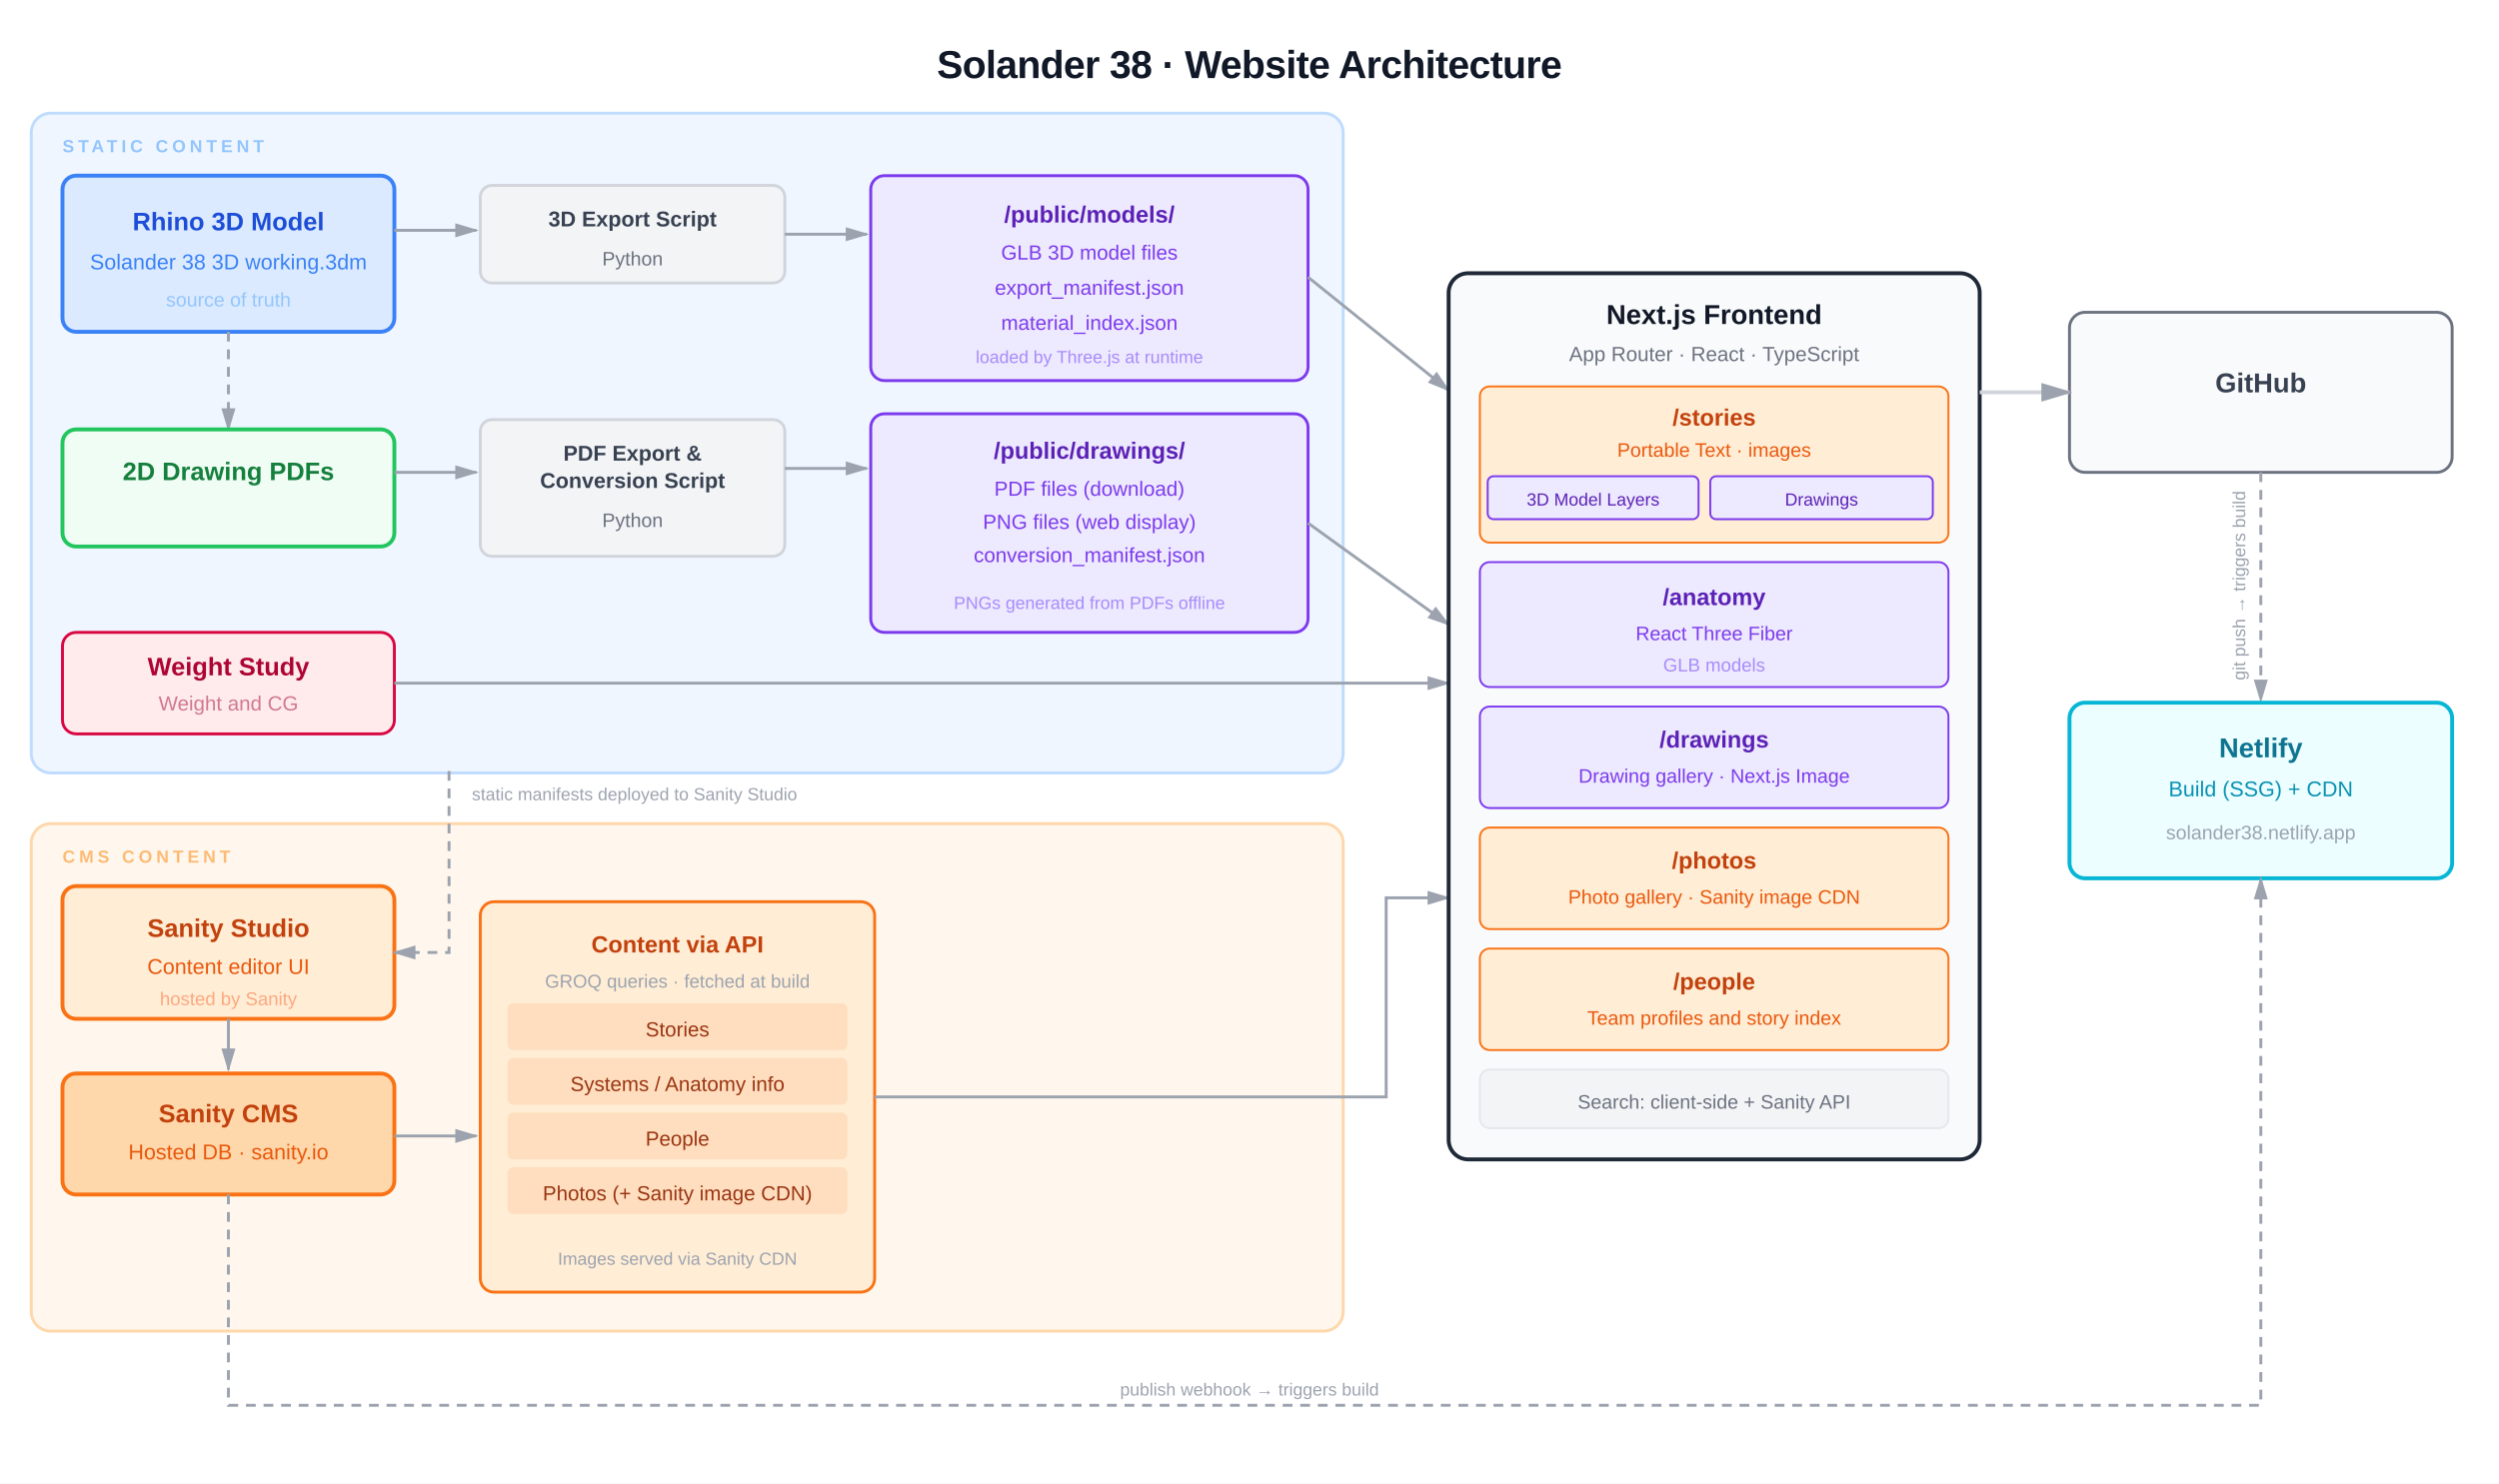
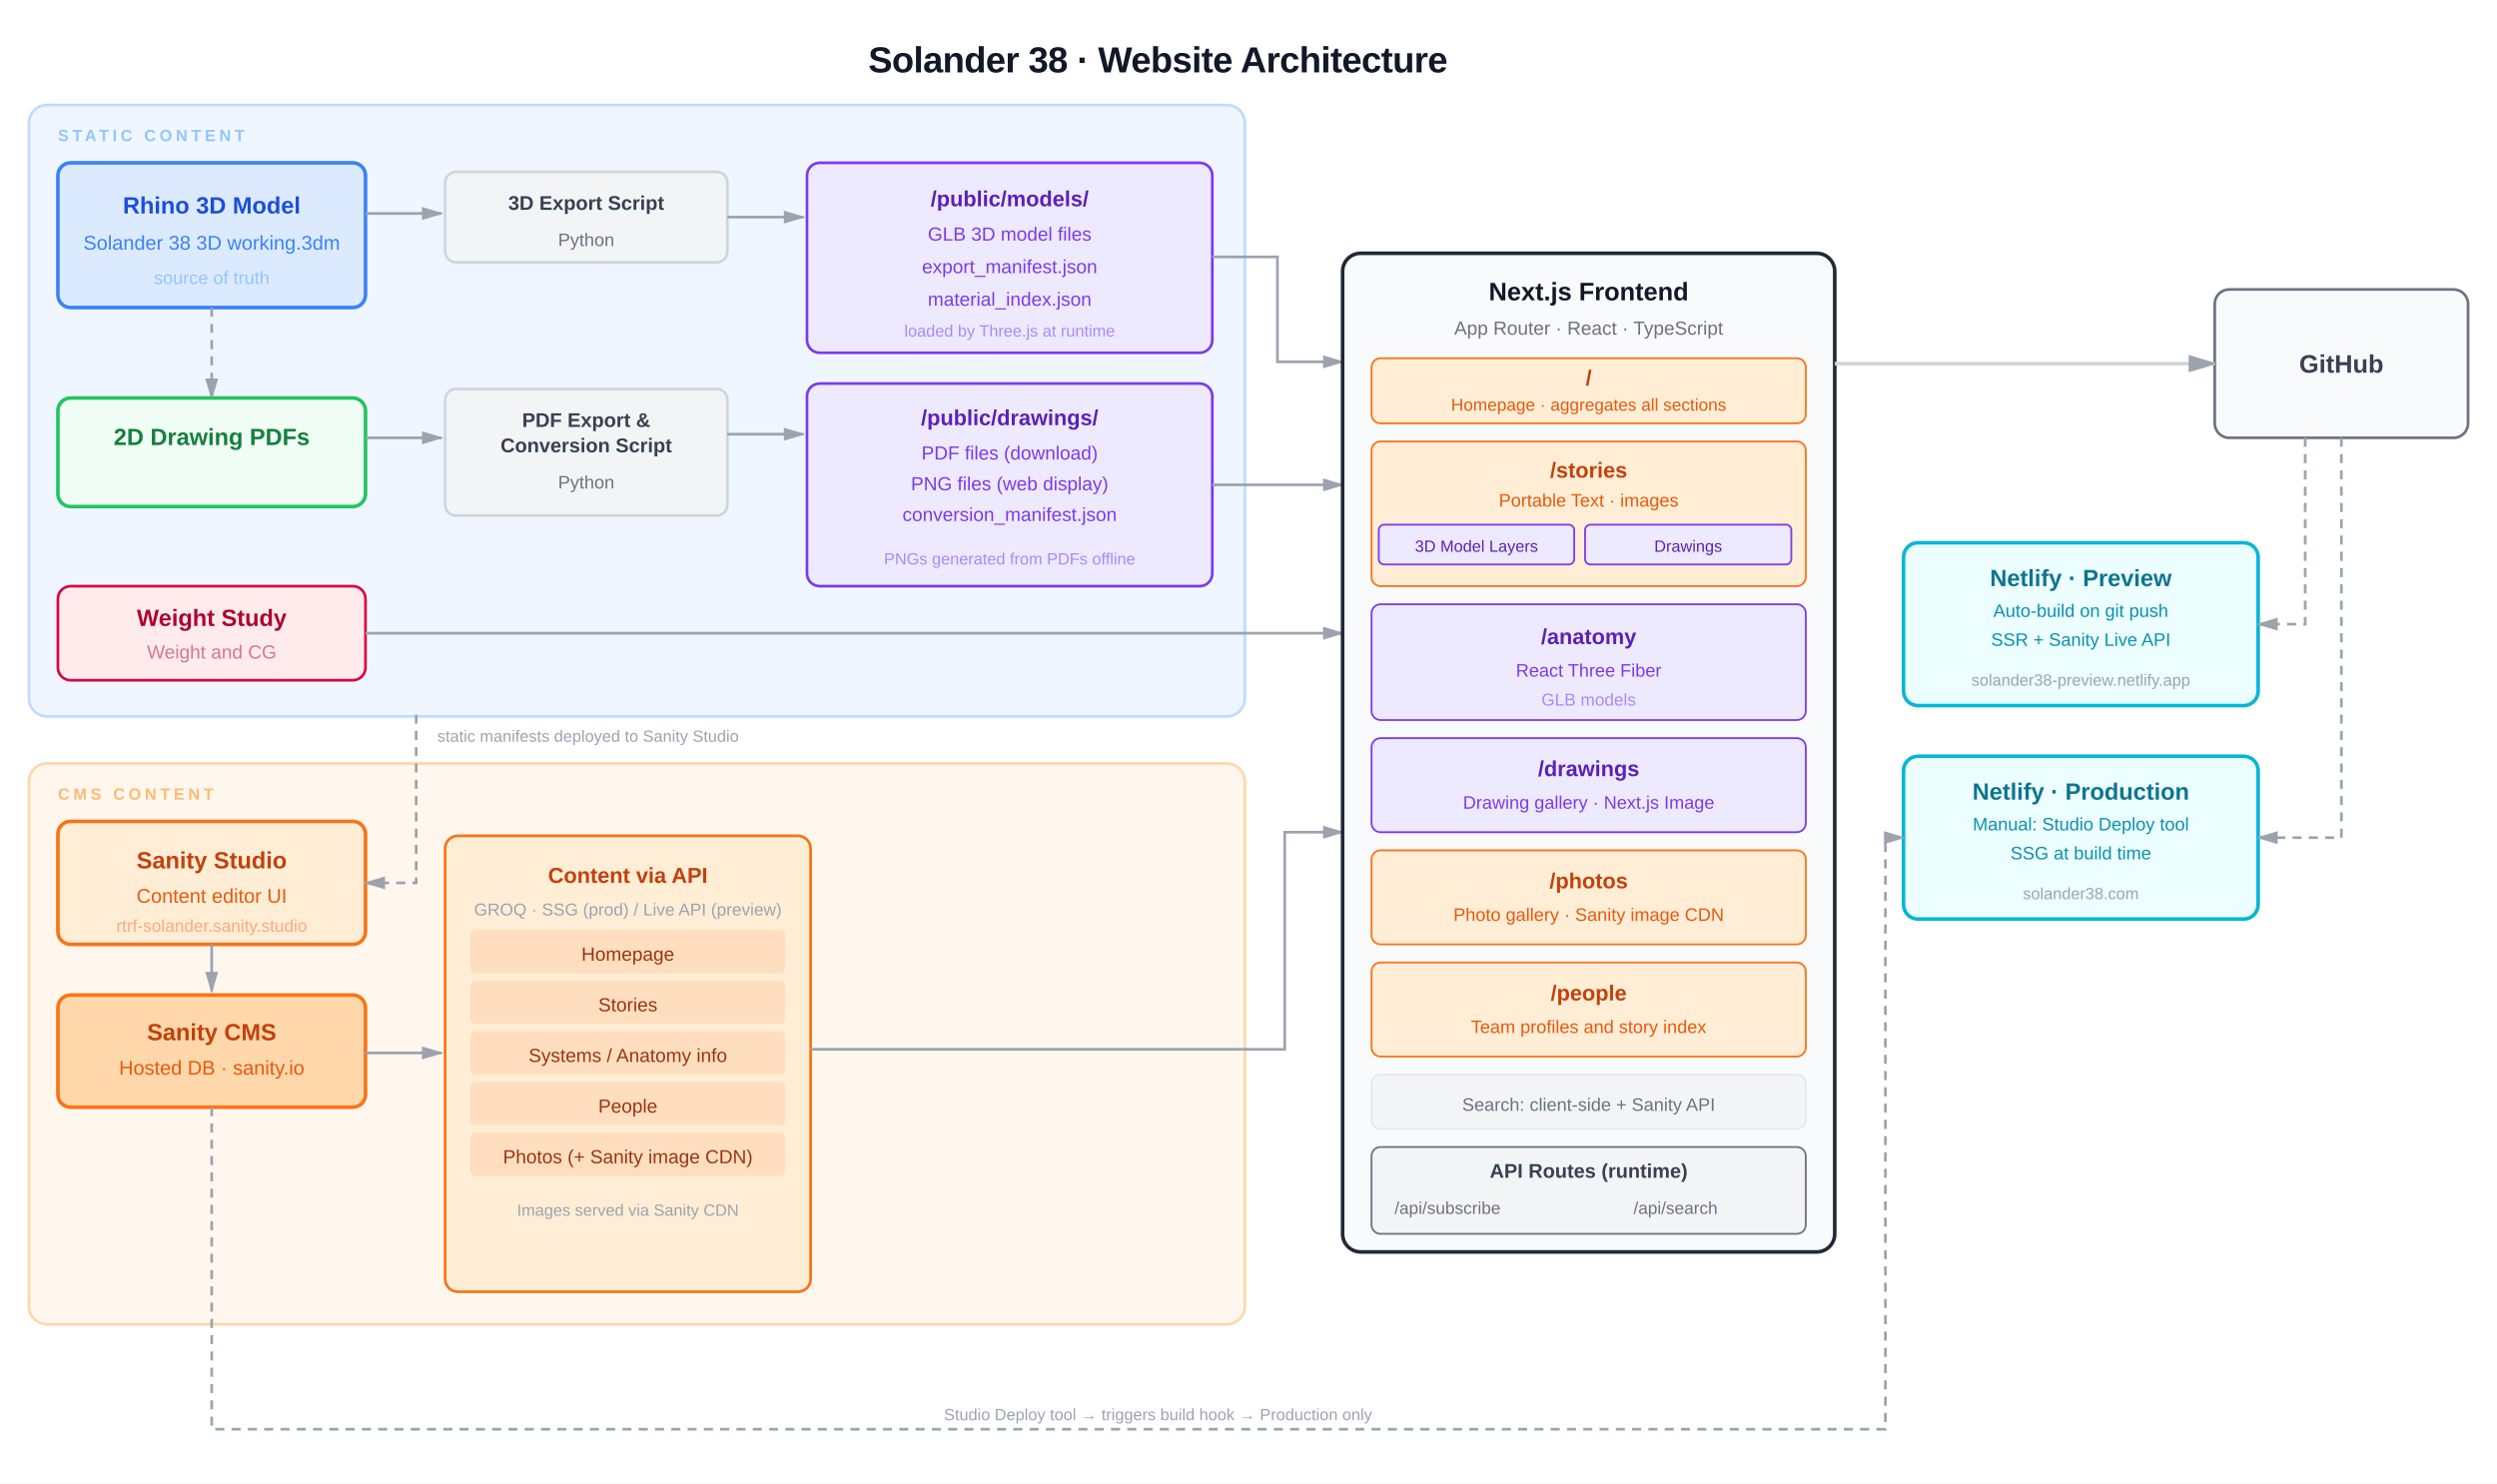
- <svg xmlns="http://www.w3.org/2000/svg" viewBox="0 0 1280 760" width="1280" height="760" font-family="'Helvetica Neue', Arial, sans-serif">
+ <svg xmlns="http://www.w3.org/2000/svg" viewBox="0 0 1380 820" width="1380" height="820" font-family="'Helvetica Neue', Arial, sans-serif">
  <defs>
    <marker id="arr" viewBox="0 0 10 6" refX="9" refY="3" markerWidth="8" markerHeight="6" orient="auto">
      <path d="M 0 0 L 10 3 L 0 6 Z" fill="#9CA3AF" />
    </marker>
    <marker id="arr-b" viewBox="0 0 10 6" refX="9" refY="3" markerWidth="8" markerHeight="6" orient="auto">
      <path d="M 0 0 L 10 3 L 0 6 Z" fill="#6B7280" />
    </marker>
    <linearGradient id="stories-grad" x1="0%" y1="0%" x2="100%" y2="0%">
      <stop offset="0%" stop-color="#EDE9FE" />
      <stop offset="100%" stop-color="#FFEDD5" />
    </linearGradient>
  </defs>
-   <rect width="1280" height="760" fill="white" />
+   <rect width="1380" height="820" fill="white" />
  <text x="640" y="40" text-anchor="middle" font-size="20" font-weight="700" fill="#111827" letter-spacing="-0.3">Solander 38 · Website Architecture</text>
  <rect x="16" y="58" width="672" height="338" rx="10" fill="#EFF6FF" stroke="#BFDBFE" stroke-width="1.5" />
  <text x="32" y="78" font-size="9" font-weight="700" letter-spacing="2" fill="#93C5FD">STATIC CONTENT</text>
  <rect x="32" y="90" width="170" height="80" rx="7" fill="#DBEAFE" stroke="#3B82F6" stroke-width="2" />
  <text x="117" y="118" text-anchor="middle" font-size="13" font-weight="700" fill="#1D4ED8">Rhino 3D Model</text>
  <text x="117" y="138" text-anchor="middle" font-size="11" fill="#3B82F6">Solander 38 3D working.3dm</text>
  <text x="117" y="157" text-anchor="middle" font-size="10" fill="#93C5FD">source of truth</text>
  <line x1="202" y1="118" x2="244" y2="118" stroke="#9CA3AF" stroke-width="1.5" marker-end="url(#arr)" />
  <line x1="117" y1="170" x2="117" y2="220" stroke="#9CA3AF" stroke-width="1.5" stroke-dasharray="5,4" marker-end="url(#arr)" />
  <rect x="32" y="220" width="170" height="60" rx="7" fill="#F0FDF4" stroke="#22C55E" stroke-width="2" />
  <text x="117" y="246" text-anchor="middle" font-size="13" font-weight="700" fill="#15803D">2D Drawing PDFs</text>
  <line x1="202" y1="242" x2="244" y2="242" stroke="#9CA3AF" stroke-width="1.5" marker-end="url(#arr)" />
  <rect x="32" y="324" width="170" height="52" rx="7" fill="#ffebeb" stroke="#d90642" stroke-width="1.5" />
  <text x="117" y="346" text-anchor="middle" font-size="13" font-weight="700" fill="#ad0434">Weight Study</text>
  <text x="117" y="364" text-anchor="middle" font-size="10.5" fill="#d07891">Weight and CG</text>
  <polyline points="202,350 716,350 742,350" fill="none" stroke="#9CA3AF" stroke-width="1.5" marker-end="url(#arr)" />
  <rect x="246" y="95" width="156" height="50" rx="6" fill="#F3F4F6" stroke="#D1D5DB" stroke-width="1.5" />
  <text x="324" y="116" text-anchor="middle" font-size="11" font-weight="700" fill="#374151">3D Export Script</text>
  <text x="324" y="136" text-anchor="middle" font-size="10" fill="#6B7280">Python</text>
  <rect x="246" y="215" width="156" height="70" rx="6" fill="#F3F4F6" stroke="#D1D5DB" stroke-width="1.5" />
  <text x="324" y="236" text-anchor="middle" font-size="11" font-weight="700" fill="#374151">PDF Export &amp;</text>
  <text x="324" y="250" text-anchor="middle" font-size="11" font-weight="700" fill="#374151">Conversion Script</text>
  <text x="324" y="270" text-anchor="middle" font-size="10" fill="#6B7280">Python</text>
  <line x1="402" y1="120" x2="444" y2="120" stroke="#9CA3AF" stroke-width="1.5" marker-end="url(#arr)" />
  <line x1="402" y1="240" x2="444" y2="240" stroke="#9CA3AF" stroke-width="1.5" marker-end="url(#arr)" />
  <rect x="446" y="90" width="224" height="105" rx="7" fill="#EDE9FE" stroke="#7C3AED" stroke-width="1.5" />
  <text x="558" y="114" text-anchor="middle" font-size="12" font-weight="700" fill="#5B21B6">/public/models/</text>
  <text x="558" y="133" text-anchor="middle" font-size="10.5" fill="#7C3AED">GLB 3D model files</text>
  <text x="558" y="151" text-anchor="middle" font-size="10.5" fill="#7C3AED">export_manifest.json</text>
  <text x="558" y="169" text-anchor="middle" font-size="10.5" fill="#7C3AED">material_index.json</text>
  <text x="558" y="186" text-anchor="middle" font-size="9" fill="#A78BFA">loaded by Three.js at runtime</text>
  <rect x="446" y="212" width="224" height="112" rx="7" fill="#EDE9FE" stroke="#7C3AED" stroke-width="1.5" />
  <text x="558" y="235" text-anchor="middle" font-size="12" font-weight="700" fill="#5B21B6">/public/drawings/</text>
  <text x="558" y="254" text-anchor="middle" font-size="10.5" fill="#7C3AED">PDF files (download)</text>
  <text x="558" y="271" text-anchor="middle" font-size="10.5" fill="#7C3AED">PNG files (web display)</text>
  <text x="558" y="288" text-anchor="middle" font-size="10.5" fill="#7C3AED">conversion_manifest.json</text>
  <text x="558" y="312" text-anchor="middle" font-size="9" fill="#A78BFA">PNGs generated from PDFs offline</text>
-   <line x1="670" y1="142" x2="742" y2="200" stroke="#9CA3AF" stroke-width="1.5" marker-end="url(#arr)" />
-   <line x1="670" y1="268" x2="742" y2="320" stroke="#9CA3AF" stroke-width="1.5" marker-end="url(#arr)" />
-   <rect x="16" y="422" width="672" height="260" rx="10" fill="#FFF7ED" stroke="#FED7AA" stroke-width="1.5" />
+   <polyline points="670,142 706,142 706,200 742,200" fill="none" stroke="#9CA3AF" stroke-width="1.5" marker-end="url(#arr)" />
+   <polyline points="670,268 706,268 706,268 742,268" fill="none" stroke="#9CA3AF" stroke-width="1.5" marker-end="url(#arr)" />
+   <rect x="16" y="422" width="672" height="310" rx="10" fill="#FFF7ED" stroke="#FED7AA" stroke-width="1.5" />
  <text x="32" y="442" font-size="9" font-weight="700" letter-spacing="2" fill="#FDBA74">CMS CONTENT</text>
  <rect x="32" y="454" width="170" height="68" rx="7" fill="#FFEDD5" stroke="#F97316" stroke-width="2" />
  <text x="117" y="480" text-anchor="middle" font-size="13" font-weight="700" fill="#C2410C">Sanity Studio</text>
  <text x="117" y="499" text-anchor="middle" font-size="11" fill="#EA580C">Content editor UI</text>
-   <text x="117" y="515" text-anchor="middle" font-size="9.5" fill="#FCA87F">hosted by Sanity</text>
+   <text x="117" y="515" text-anchor="middle" font-size="9.5" fill="#FCA87F">rtrf-solander.sanity.studio</text>
  <line x1="117" y1="522" x2="117" y2="548" stroke="#9CA3AF" stroke-width="1.5" marker-end="url(#arr)" />
  <rect x="32" y="550" width="170" height="62" rx="7" fill="#FED7AA" stroke="#F97316" stroke-width="2" />
  <text x="117" y="575" text-anchor="middle" font-size="13" font-weight="700" fill="#C2410C">Sanity CMS</text>
  <text x="117" y="594" text-anchor="middle" font-size="11" fill="#EA580C">Hosted DB · sanity.io</text>
  <polyline points="230,395 230,488 202,488" fill="none" stroke="#9CA3AF" stroke-width="1.5" stroke-dasharray="5,4" marker-end="url(#arr)" />
  <text x="325" y="410" text-anchor="middle" font-size="9" fill="#9CA3AF">static manifests deployed to Sanity Studio</text>
  <line x1="202" y1="582" x2="244" y2="582" stroke="#9CA3AF" stroke-width="1.5" marker-end="url(#arr)" />
-   <rect x="246" y="462" width="202" height="200" rx="7" fill="#FFEDD5" stroke="#F97316" stroke-width="1.5" />
+   <rect x="246" y="462" width="202" height="252" rx="7" fill="#FFEDD5" stroke="#F97316" stroke-width="1.5" />
  <text x="347" y="488" text-anchor="middle" font-size="12" font-weight="700" fill="#C2410C">Content via API</text>
-   <text x="347" y="506" text-anchor="middle" font-size="9.5" fill="#9CA3AF">GROQ queries · fetched at build</text>
+   <text x="347" y="506" text-anchor="middle" font-size="9.5" fill="#9CA3AF">GROQ · SSG (prod) / Live API (preview)</text>
  <rect x="260" y="514" width="174" height="24" rx="3" fill="rgba(249,115,22,0.12)" />
-   <text x="347" y="531" text-anchor="middle" font-size="10.5" fill="#9A3412">Stories</text>
+   <text x="347" y="531" text-anchor="middle" font-size="10.5" fill="#9A3412">Homepage</text>
  <rect x="260" y="542" width="174" height="24" rx="3" fill="rgba(249,115,22,0.12)" />
-   <text x="347" y="559" text-anchor="middle" font-size="10.5" fill="#9A3412">Systems / Anatomy info</text>
+   <text x="347" y="559" text-anchor="middle" font-size="10.5" fill="#9A3412">Stories</text>
  <rect x="260" y="570" width="174" height="24" rx="3" fill="rgba(249,115,22,0.12)" />
-   <text x="347" y="587" text-anchor="middle" font-size="10.5" fill="#9A3412">People</text>
+   <text x="347" y="587" text-anchor="middle" font-size="10.5" fill="#9A3412">Systems / Anatomy info</text>
  <rect x="260" y="598" width="174" height="24" rx="3" fill="rgba(249,115,22,0.12)" />
-   <text x="347" y="615" text-anchor="middle" font-size="10.5" fill="#9A3412">Photos (+ Sanity image CDN)</text>
-   <text x="347" y="648" text-anchor="middle" font-size="9" fill="#9CA3AF">Images served via Sanity CDN</text>
-   <polyline points="448,562 710,562 710,460 742,460" fill="none" stroke="#9CA3AF" stroke-width="1.5" marker-end="url(#arr)" />
-   <rect x="742" y="140" width="272" height="454" rx="10" fill="#F9FAFB" stroke="#1F2937" stroke-width="2" />
+   <text x="347" y="615" text-anchor="middle" font-size="10.5" fill="#9A3412">People</text>
+   <rect x="260" y="626" width="174" height="24" rx="3" fill="rgba(249,115,22,0.12)" />
+   <text x="347" y="643" text-anchor="middle" font-size="10.5" fill="#9A3412">Photos (+ Sanity image CDN)</text>
+   <text x="347" y="672" text-anchor="middle" font-size="9" fill="#9CA3AF">Images served via Sanity CDN</text>
+   <polyline points="448,580 710,580 710,460 742,460" fill="none" stroke="#9CA3AF" stroke-width="1.5" marker-end="url(#arr)" />
+   <rect x="742" y="140" width="272" height="552" rx="10" fill="#F9FAFB" stroke="#1F2937" stroke-width="2" />
  <text x="878" y="166" text-anchor="middle" font-size="14" font-weight="700" fill="#111827">Next.js Frontend</text>
  <text x="878" y="185" text-anchor="middle" font-size="10.5" fill="#6B7280">App Router · React · TypeScript</text>
-   <rect x="758" y="198" width="240" height="80" rx="5" fill="#FFEDD5" stroke="#F97316" stroke-width="1" />
-   <text x="878" y="218" text-anchor="middle" font-size="12" font-weight="700" fill="#C2410C">/stories</text>
-   <text x="878" y="234" text-anchor="middle" font-size="10" fill="#EA580C">Portable Text · images</text>
-   <rect x="762" y="244" width="108" height="22" rx="3" fill="#EDE9FE" stroke="#7C3AED" stroke-width="1" />
-   <text x="816" y="259" text-anchor="middle" font-size="9" fill="#5B21B6">3D Model Layers</text>
-   <rect x="876" y="244" width="114" height="22" rx="3" fill="#EDE9FE" stroke="#7C3AED" stroke-width="1" />
-   <text x="933" y="259" text-anchor="middle" font-size="9" fill="#5B21B6">Drawings</text>
-   <rect x="758" y="288" width="240" height="64" rx="5" fill="#EDE9FE" stroke="#7C3AED" stroke-width="1" />
-   <text x="878" y="310" text-anchor="middle" font-size="12" font-weight="700" fill="#5B21B6">/anatomy</text>
-   <text x="878" y="328" text-anchor="middle" font-size="10" fill="#7C3AED">React Three Fiber</text>
-   <text x="878" y="344" text-anchor="middle" font-size="9.5" fill="#A78BFA">GLB models</text>
-   <rect x="758" y="362" width="240" height="52" rx="5" fill="#EDE9FE" stroke="#7C3AED" stroke-width="1" />
-   <text x="878" y="383" text-anchor="middle" font-size="12" font-weight="700" fill="#5B21B6">/drawings</text>
-   <text x="878" y="401" text-anchor="middle" font-size="10" fill="#7C3AED">Drawing gallery · Next.js Image</text>
-   <rect x="758" y="424" width="240" height="52" rx="5" fill="#FFEDD5" stroke="#F97316" stroke-width="1" />
-   <text x="878" y="445" text-anchor="middle" font-size="12" font-weight="700" fill="#C2410C">/photos</text>
-   <text x="878" y="463" text-anchor="middle" font-size="10" fill="#EA580C">Photo gallery · Sanity image CDN</text>
-   <rect x="758" y="486" width="240" height="52" rx="5" fill="#FFEDD5" stroke="#F97316" stroke-width="1" />
-   <text x="878" y="507" text-anchor="middle" font-size="12" font-weight="700" fill="#C2410C">/people</text>
-   <text x="878" y="525" text-anchor="middle" font-size="10" fill="#EA580C">Team profiles and story index</text>
-   <rect x="758" y="548" width="240" height="30" rx="5" fill="#F3F4F6" stroke="#E5E7EB" stroke-width="1" />
-   <text x="878" y="568" text-anchor="middle" font-size="10" fill="#6B7280">Search: client-side + Sanity API</text>
-   <rect x="1060" y="160" width="196" height="82" rx="8" fill="#F9FAFB" stroke="#6B7280" stroke-width="1.5" />
-   <text x="1158" y="201" text-anchor="middle" font-size="14" font-weight="700" fill="#374151">GitHub</text>
-   <line x1="1158" y1="242" x2="1158" y2="359" stroke="#9CA3AF" stroke-width="1.5" stroke-dasharray="5,4" marker-end="url(#arr)" />
-   <text x="1150" y="300" text-anchor="middle" font-size="9" fill="#9CA3AF" transform="rotate(-90, 1150, 300)">git push → triggers build</text>
-   <rect x="1060" y="360" width="196" height="90" rx="8" fill="#ECFEFF" stroke="#06B6D4" stroke-width="2" />
-   <text x="1158" y="388" text-anchor="middle" font-size="14" font-weight="700" fill="#0E7490">Netlify</text>
-   <text x="1158" y="408" text-anchor="middle" font-size="11" fill="#0891B2">Build (SSG) + CDN</text>
-   <text x="1158" y="430" text-anchor="middle" font-size="10" fill="#9CA3AF">solander38.netlify.app</text>
-   <polyline points="117,612 117,720 1158,720 1158,450" fill="none" stroke="#9CA3AF" stroke-width="1.5" stroke-dasharray="5,4" marker-end="url(#arr)" />
-   <text x="640" y="715" text-anchor="middle" font-size="9" fill="#9CA3AF">publish webhook → triggers build</text>
-   <line x2="1060" y1="201" x1="1014" y2="201" stroke="#D1D5DB" stroke-width="2" marker-end="url(#arr)" />
+   <rect x="758" y="198" width="240" height="36" rx="5" fill="#FFEDD5" stroke="#F97316" stroke-width="1" />
+   <text x="878" y="213" text-anchor="middle" font-size="12" font-weight="700" fill="#C2410C">/</text>
+   <text x="878" y="227" text-anchor="middle" font-size="9.5" fill="#EA580C">Homepage · aggregates all sections</text>
+   <rect x="758" y="244" width="240" height="80" rx="5" fill="#FFEDD5" stroke="#F97316" stroke-width="1" />
+   <text x="878" y="264" text-anchor="middle" font-size="12" font-weight="700" fill="#C2410C">/stories</text>
+   <text x="878" y="280" text-anchor="middle" font-size="10" fill="#EA580C">Portable Text · images</text>
+   <rect x="762" y="290" width="108" height="22" rx="3" fill="#EDE9FE" stroke="#7C3AED" stroke-width="1" />
+   <text x="816" y="305" text-anchor="middle" font-size="9" fill="#5B21B6">3D Model Layers</text>
+   <rect x="876" y="290" width="114" height="22" rx="3" fill="#EDE9FE" stroke="#7C3AED" stroke-width="1" />
+   <text x="933" y="305" text-anchor="middle" font-size="9" fill="#5B21B6">Drawings</text>
+   <rect x="758" y="334" width="240" height="64" rx="5" fill="#EDE9FE" stroke="#7C3AED" stroke-width="1" />
+   <text x="878" y="356" text-anchor="middle" font-size="12" font-weight="700" fill="#5B21B6">/anatomy</text>
+   <text x="878" y="374" text-anchor="middle" font-size="10" fill="#7C3AED">React Three Fiber</text>
+   <text x="878" y="390" text-anchor="middle" font-size="9.5" fill="#A78BFA">GLB models</text>
+   <rect x="758" y="408" width="240" height="52" rx="5" fill="#EDE9FE" stroke="#7C3AED" stroke-width="1" />
+   <text x="878" y="429" text-anchor="middle" font-size="12" font-weight="700" fill="#5B21B6">/drawings</text>
+   <text x="878" y="447" text-anchor="middle" font-size="10" fill="#7C3AED">Drawing gallery · Next.js Image</text>
+   <rect x="758" y="470" width="240" height="52" rx="5" fill="#FFEDD5" stroke="#F97316" stroke-width="1" />
+   <text x="878" y="491" text-anchor="middle" font-size="12" font-weight="700" fill="#C2410C">/photos</text>
+   <text x="878" y="509" text-anchor="middle" font-size="10" fill="#EA580C">Photo gallery · Sanity image CDN</text>
+   <rect x="758" y="532" width="240" height="52" rx="5" fill="#FFEDD5" stroke="#F97316" stroke-width="1" />
+   <text x="878" y="553" text-anchor="middle" font-size="12" font-weight="700" fill="#C2410C">/people</text>
+   <text x="878" y="571" text-anchor="middle" font-size="10" fill="#EA580C">Team profiles and story index</text>
+   <rect x="758" y="594" width="240" height="30" rx="5" fill="#F3F4F6" stroke="#E5E7EB" stroke-width="1" />
+   <text x="878" y="614" text-anchor="middle" font-size="10" fill="#6B7280">Search: client-side + Sanity API</text>
+   <rect x="758" y="634" width="240" height="48" rx="5" fill="#F3F4F6" stroke="#6B7280" stroke-width="1" />
+   <text x="878" y="651" text-anchor="middle" font-size="11" font-weight="700" fill="#374151">API Routes (runtime)</text>
+   <text x="800" y="671" text-anchor="middle" font-size="9.5" fill="#6B7280">/api/subscribe</text>
+   <text x="926" y="671" text-anchor="middle" font-size="9.5" fill="#6B7280">/api/search</text>
+   <rect x="1224" y="160" width="140" height="82" rx="8" fill="#F9FAFB" stroke="#6B7280" stroke-width="1.5" />
+   <text x="1294" y="206" text-anchor="middle" font-size="14" font-weight="700" fill="#374151">GitHub</text>
+   <rect x="1052" y="300" width="196" height="90" rx="8" fill="#ECFEFF" stroke="#06B6D4" stroke-width="2" />
+   <text x="1150" y="324" text-anchor="middle" font-size="13" font-weight="700" fill="#0E7490">Netlify · Preview</text>
+   <text x="1150" y="341" text-anchor="middle" font-size="10" fill="#0891B2">Auto-build on git push</text>
+   <text x="1150" y="357" text-anchor="middle" font-size="10" fill="#0891B2">SSR + Sanity Live API</text>
+   <text x="1150" y="379" text-anchor="middle" font-size="9" fill="#9CA3AF">solander38-preview.netlify.app</text>
+   <rect x="1052" y="418" width="196" height="90" rx="8" fill="#ECFEFF" stroke="#06B6D4" stroke-width="2" />
+   <text x="1150" y="442" text-anchor="middle" font-size="13" font-weight="700" fill="#0E7490">Netlify · Production</text>
+   <text x="1150" y="459" text-anchor="middle" font-size="10" fill="#0891B2">Manual: Studio Deploy tool</text>
+   <text x="1150" y="475" text-anchor="middle" font-size="10" fill="#0891B2">SSG at build time</text>
+   <text x="1150" y="497" text-anchor="middle" font-size="9" fill="#9CA3AF">solander38.com</text>
+   <polyline points="1274,242 1274,345 1248,345" fill="none" stroke="#9CA3AF" stroke-width="1.5" stroke-dasharray="5,4" marker-end="url(#arr)" />
+   <polyline points="1294,242 1294,463 1248,463" fill="none" stroke="#9CA3AF" stroke-width="1.5" stroke-dasharray="5,4" marker-end="url(#arr)" />
+   <polyline points="117,612 117,790 1042,790 1042,463 1052,463" fill="none" stroke="#9CA3AF" stroke-width="1.5" stroke-dasharray="5,4" marker-end="url(#arr)" />
+   <text x="640" y="785" text-anchor="middle" font-size="9" fill="#9CA3AF">Studio Deploy tool → triggers build hook → Production only</text>
+   <line x1="1014" y1="201" x2="1224" y2="201" stroke="#D1D5DB" stroke-width="2" marker-end="url(#arr)" />
</svg>
